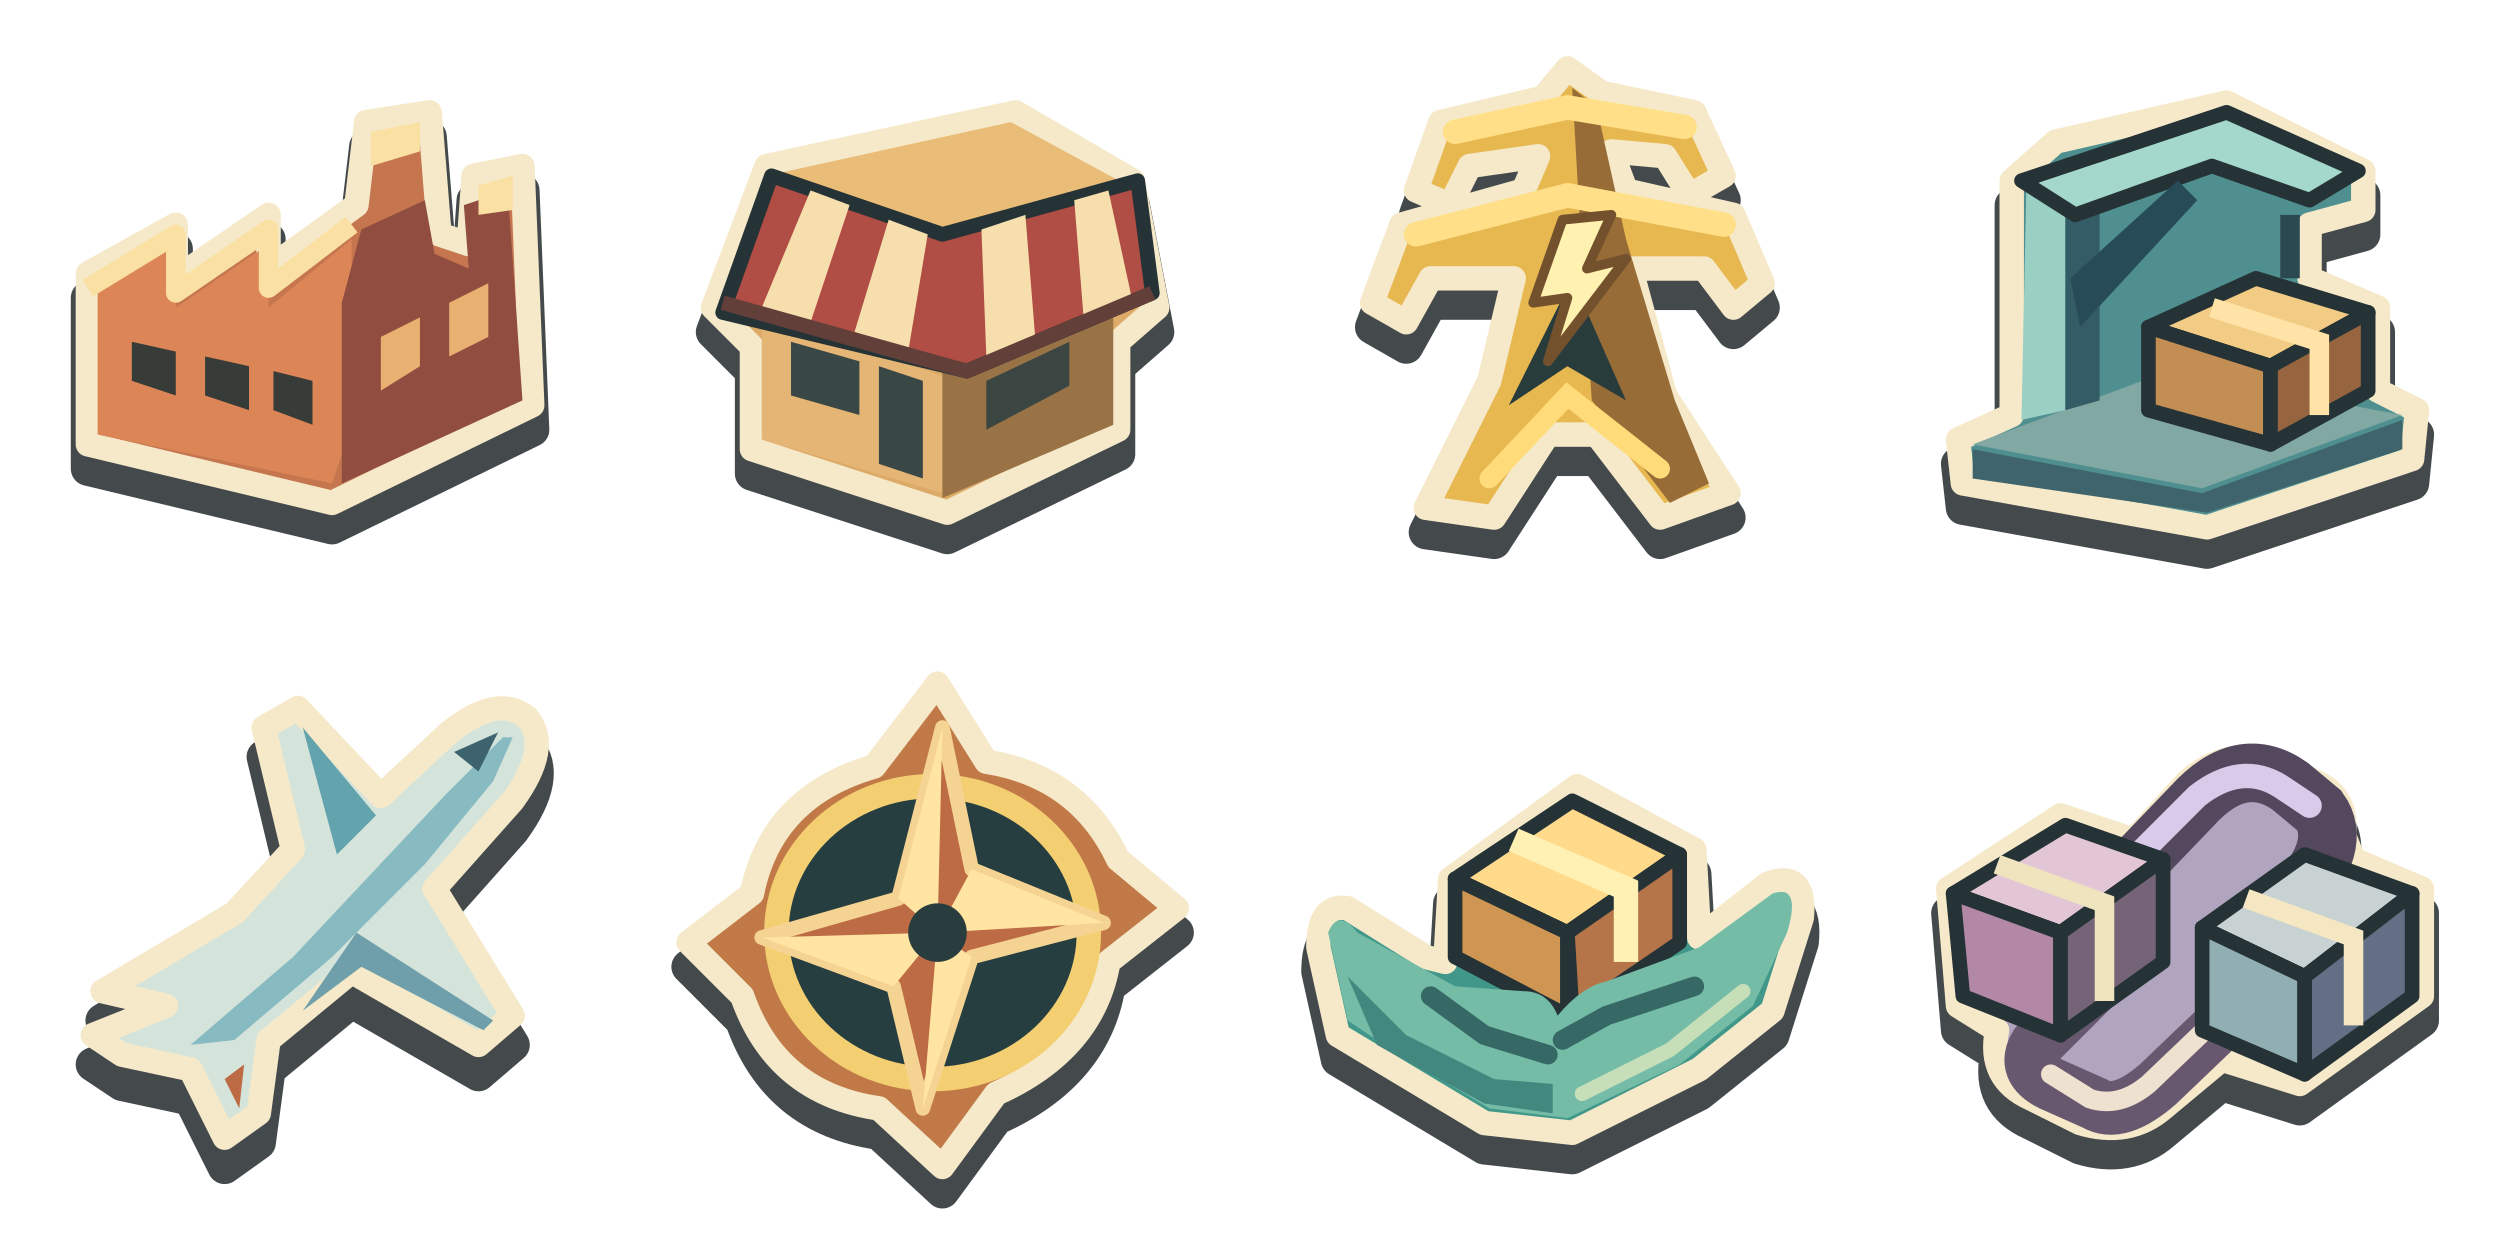
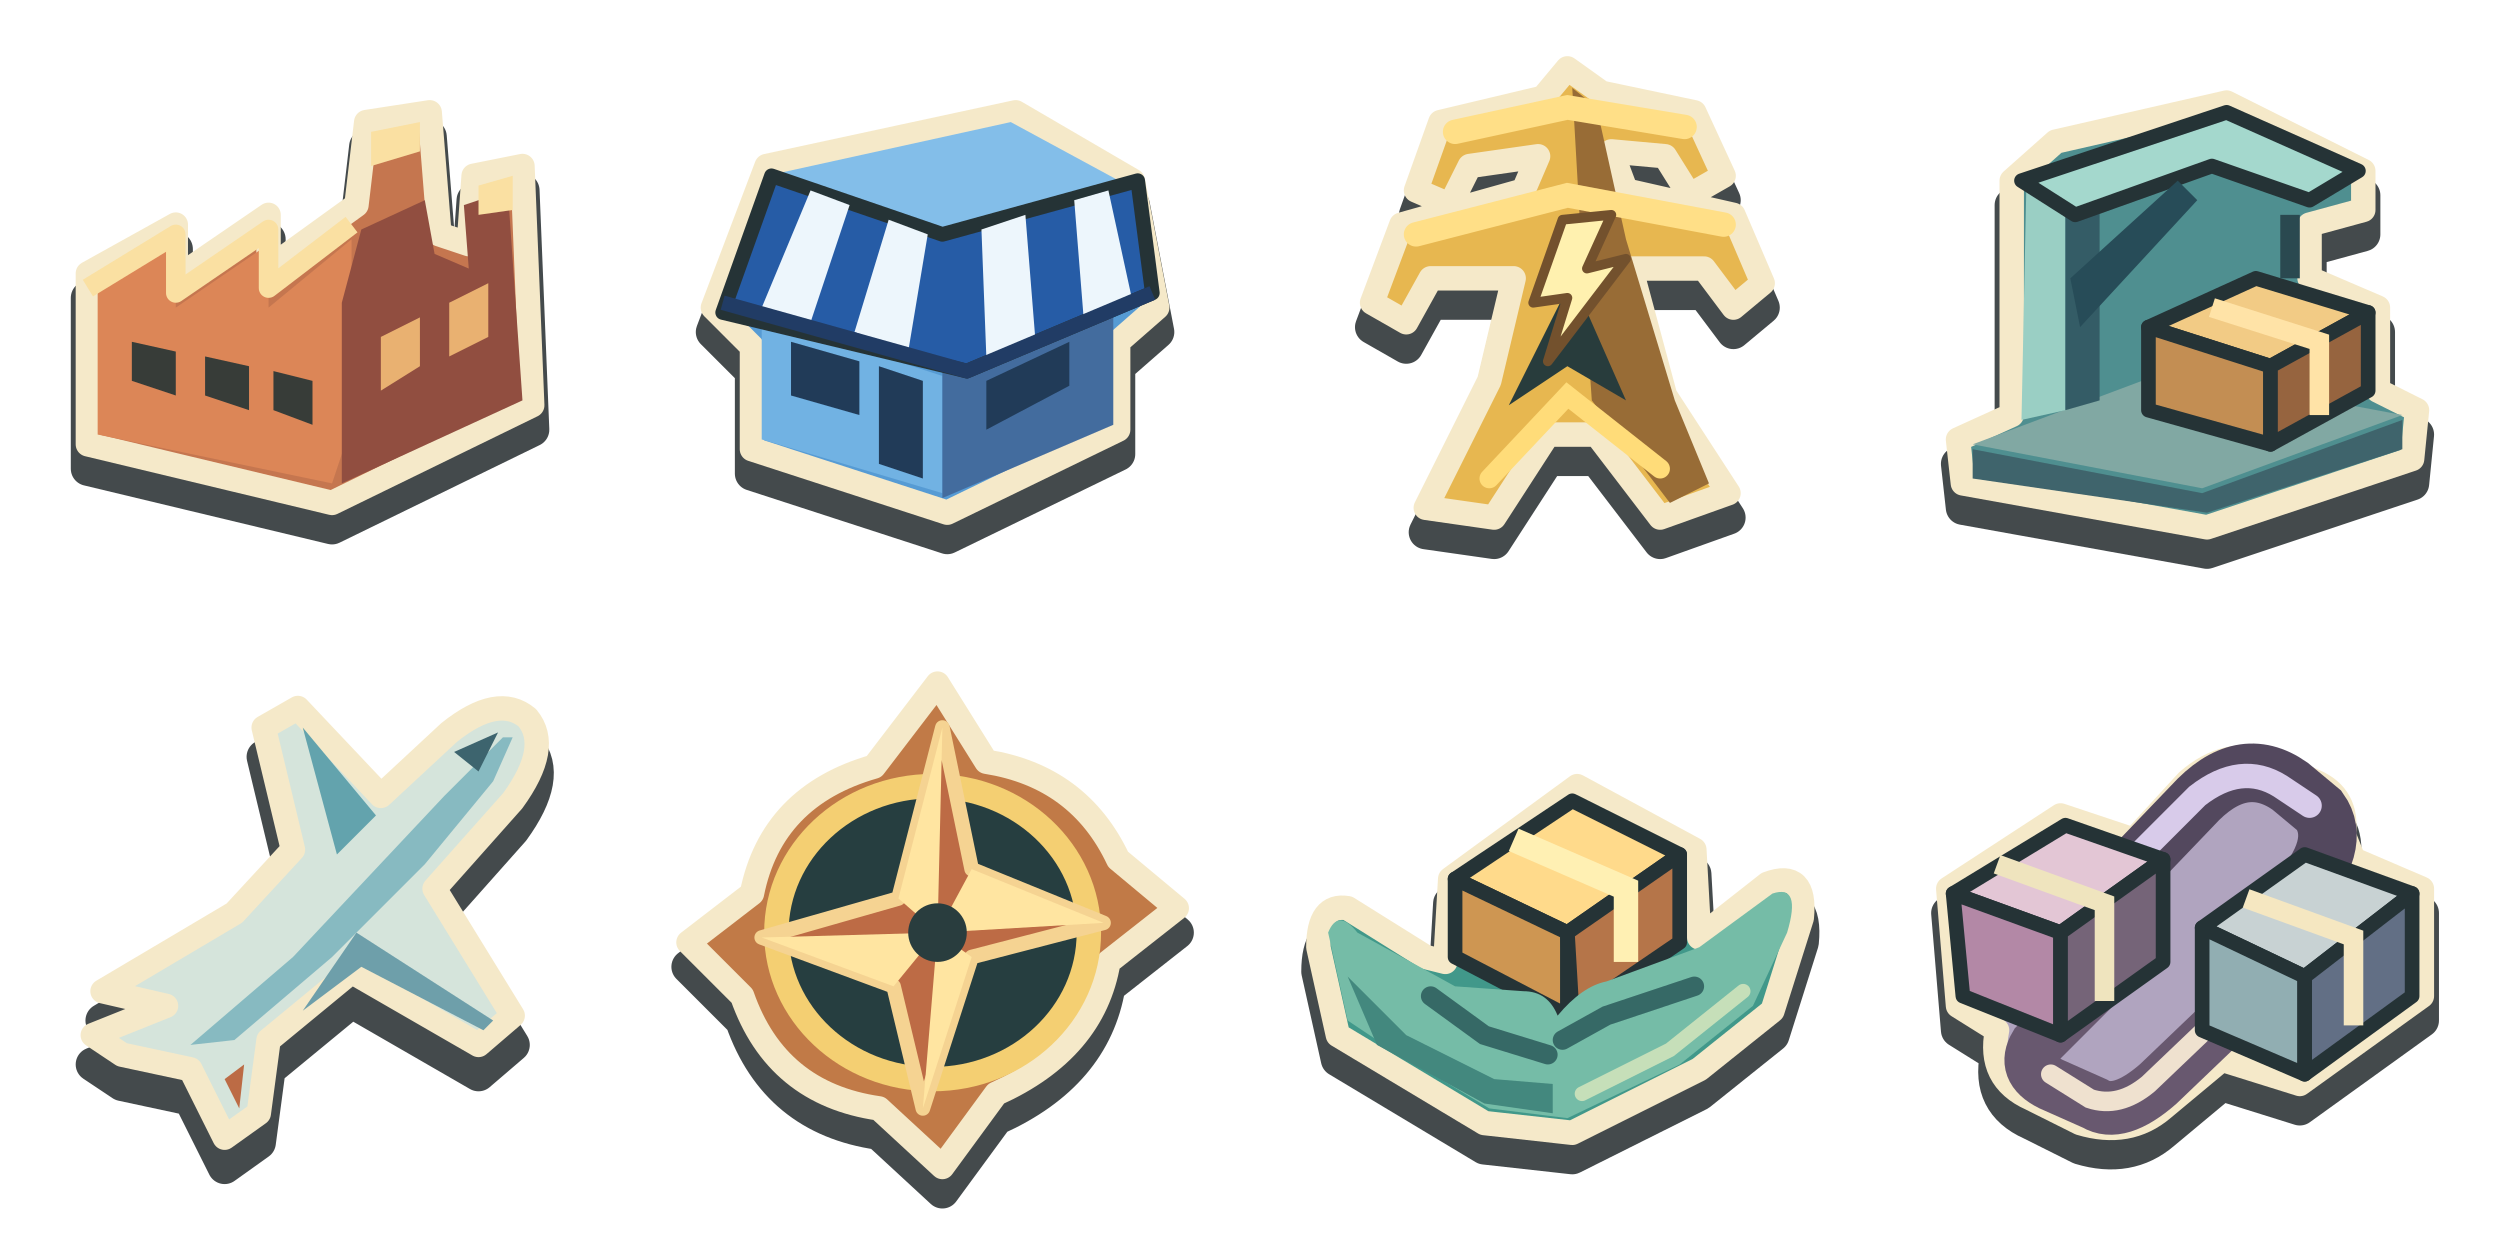
<svg xmlns="http://www.w3.org/2000/svg" xmlns:xlink="http://www.w3.org/1999/xlink" width="512" height="256" viewBox="0 0 512 256">
  <defs>
    <style>
      .shadow { fill:#101719; stroke:#101719; stroke-width:7; opacity:.78; stroke-linejoin:round; }
      .edge {stroke:#f5e9c9;stroke-width:5;stroke-linejoin:round;stroke-linecap:round}
      .ink {stroke:#253336;stroke-width:4;stroke-linejoin:round;stroke-linecap:round}
      .thin {stroke:#253336;stroke-width:3;stroke-linejoin:round;stroke-linecap:round}
    </style>
    <path id="mill-outline" d="M18 91L18 56L36 46L36 57L55 44L55 55L73 42L75 25L88 23L90 48L96 50L97 36L107 34L109 83L68 103Z" />
    <path id="shop-outline" d="M18 63L29 34L80 23L104 37L109 63L101 70L101 88L66 105L26 92L26 71Z" />
    <path id="pylon-outline" d="M36 104L49 78L54 57L37 57L32 66L25 62L31 46L56 39L59 32L45 34L41 42L34 39L39 25L60 20L65 14L72 19L91 23L97 36L90 40L85 32L74 31L77 39L99 44L105 58L99 63L93 55L78 55L85 81L98 101L84 106L71 89L61 89L50 106Z" />
    <path id="crane-outline" d="M17 90L28 85L28 37L37 29L72 21L100 35L100 43L89 46L89 57L103 63L103 80L111 84L110 94L68 108L18 99Z" />
    <path id="aircraft-outline" d="M21 75L48 59L60 46L54 21L61 17L78 35L92 22Q102 14 108 19Q113 25 105 36L89 54L105 80L98 86L72 71L55 85L53 100L46 105L39 91L25 88L19 84L34 78Z" />
    <path id="origin-outline" d="M64 12L74 28Q93 31 101 48L113 58L99 69Q96 87 76 96L65 111L52 99Q31 96 24 76L13 65L26 55Q30 35 51 29Z" />
    <path id="supply-outline" d="M14 66Q14 57 20 58L36 68L40 69L41 52L67 33L91 46L92 64L106 53Q114 50 113 60L107 79L92 91L66 104L48 102L28 90L18 84Z" />
    <path id="solidarity-outline" d="M15 54L38 39L53 44L64 32Q72 25 81 28L90 32Q97 35 96 43L98 48L112 54L112 76L87 94L71 89L59 99Q52 105 42 102L32 97Q23 93 25 83L17 78Z" />
  </defs>
  <g id="producer" aria-label="Producer">
    <use xlink:href="#mill-outline" class="shadow" transform="translate(0 5)" />
    <use xlink:href="#mill-outline" class="edge" fill="#c5764f" />
    <path d="M20 59L36 50L36 63L55 50L55 63L72 49L72 87L68 99L20 89Z" fill="#dc8657" />
    <path d="M74 47L87 41L89 52L96 55L95 42L104 39L107 82L70 99L70 62Z" fill="#914e40" />
    <path d="M76 27L86 25L86 31L76 34ZM98 38L105 36L105 43L98 44Z" fill="#fae0a2" />
    <path d="M18 59L36 48V60L55 47V59L72 46" fill="none" stroke="#fae0a2" stroke-width="4" stroke-linejoin="round" />
    <path d="M27 70L36 72V81L27 78ZM42 73L51 75V84L42 81ZM56 76L64 78V87L56 84Z" fill="#373c38" />
    <path d="M78 69L86 65V75L78 80ZM92 62L100 58V69L92 73Z" fill="#e9b171" />
  </g>
  <g id="shop" transform="translate(128)" aria-label="Shop">
    <use xlink:href="#shop-outline" class="shadow" transform="translate(0 5)" />
-     <use xlink:href="#shop-outline" class="edge" fill="#ddaa68" />
-     <path d="M28 65L65 77V101L28 90Z" fill="#e4b574" />
-     <path d="M65 76L100 62V87L65 102Z" fill="#997346" />
-     <path d="M34 70L48 74V85L34 81ZM52 75L61 78V98L52 95Z" fill="#394747" />
-     <path d="M74 78L91 70V79L74 88Z" fill="#3b4642" />
-     <path d="M29 36L79 25L103 38L63 53Z" fill="#e9bc77" />
-     <path d="M30 36L65 48L105 37L108 60L70 76L20 64Z" fill="#b04d44" class="thin" />
-     <path d="M38 39L46 42L38 66L28 63ZM54 45L62 48L58 72L47 68ZM73 47L82 44L84 69L74 73ZM92 41L99 39L104 62L94 66Z" fill="#f7dfad" />
-     <path d="M20 62L70 76L108 60" fill="none" stroke="#633f39" stroke-width="3" />
+     <use xlink:href="#shop-outline" class="edge" fill="#569bd4" />
+     <path d="M28 65L65 77V101L28 90Z" fill="#71b2e3" />
+     <path d="M65 76L100 62V87L65 102Z" fill="#436c9e" />
+     <path d="M34 70L48 74V85L34 81ZM52 75L61 78V98L52 95Z" fill="#213b58" />
+     <path d="M74 78L91 70V79L74 88Z" fill="#213b58" />
+     <path d="M29 36L79 25L103 38L63 53Z" fill="#83bee9" />
+     <path d="M30 36L65 48L105 37L108 60L70 76L20 64Z" fill="#265ca6" class="thin" />
+     <path d="M38 39L46 42L38 66L28 63ZM54 45L62 48L58 72L47 68ZM73 47L82 44L84 69L74 73ZM92 41L99 39L104 62L94 66Z" fill="#edf6fc" />
+     <path d="M20 62L70 76L108 60" fill="none" stroke="#213c65" stroke-width="3" />
  </g>
  <g id="utility" transform="translate(256)" aria-label="Utility">
    <use xlink:href="#pylon-outline" class="shadow" transform="translate(0 5)" />
    <use xlink:href="#pylon-outline" class="edge" fill="#e7b750" />
    <path d="M66 18L71 22L77 49L87 82L94 99L86 103L70 82L68 53Z" fill="#986c36" />
    <path d="M42 27L65 22L89 26M34 48L65 40L97 46" fill="none" stroke="#ffdf87" stroke-width="5" stroke-linecap="round" />
    <path d="M53 83L66 57L77 82L65 75Z" fill="#283c3c" />
    <path d="M64 45L58 62L65 61L61 74L77 53L69 55L74 44Z" fill="#fff1af" stroke="#73512d" stroke-width="2" stroke-linejoin="round" />
    <path d="M49 98L65 81L84 96" fill="none" stroke="#ffdc79" stroke-width="4" stroke-linecap="round" />
  </g>
  <g id="freight-terminal" transform="translate(384)" aria-label="Freight terminal">
    <use xlink:href="#crane-outline" class="shadow" transform="translate(0 5)" />
    <use xlink:href="#crane-outline" class="edge" fill="#4f8f90" />
    <path d="M20 91L60 76L108 85L67 100Z" fill="#81a8a3" />
    <path d="M20 92L67 101L108 86V92L68 105L20 98Z" fill="#3f646c" />
    <path d="M30 86L31 38L39 35L39 84Z" fill="#9acfc4" />
    <path d="M39 84L39 36L46 38V82Z" fill="#345c66" />
    <path d="M30 37L72 23L99 35L89 41L69 34L41 44Z" fill="#a4d8cd" class="thin" />
    <path d="M42 67L66 41L62 37L40 57Z" fill="#274c58" />
    <path d="M85 44V57" fill="none" stroke="#2a4950" stroke-width="4" />
    <path d="M56 67L78 57L101 64L81 75Z" fill="#f2cb85" class="thin" />
    <path d="M56 67L81 75V91L56 84Z" fill="#c38e53" class="thin" />
    <path d="M81 75L101 64V80L81 91Z" fill="#96643f" class="thin" />
    <path d="M69 63L91 70V85" fill="none" stroke="#ffe3a7" stroke-width="4" />
  </g>
  <g id="airport" transform="translate(0 128)" aria-label="Airport">
    <use xlink:href="#aircraft-outline" class="shadow" transform="translate(0 6)" />
    <use xlink:href="#aircraft-outline" class="edge" fill="#d5e4db" />
    <path d="M39 86L60 68L91 35L103 23L105 23L101 32L87 49L68 68L48 85Z" fill="#87bac1" />
    <path d="M62 21L77 39L69 47Z" fill="#63a3ad" />
    <path d="M73 63L101 81L99 83L74 70L62 79Z" fill="#6e9faa" />
    <path d="M93 26L102 22L98 30Z" fill="#3d646e" />
    <path d="M46 93L50 90L49 99Z" fill="#bc6b45" />
  </g>
  <g id="origin-selected-hub" transform="translate(128 128)" aria-label="Origin or selected hub">
    <use xlink:href="#origin-outline" class="shadow" transform="translate(0 5)" />
    <use xlink:href="#origin-outline" class="edge" fill="#c17a47" />
    <ellipse cx="63" cy="63" rx="32" ry="30" fill="#263e40" stroke="#f4cf72" stroke-width="5" />
    <path d="M65 21L71 50L98 61L71 68L61 99L55 74L28 64L56 56Z" fill="#bd6b45" stroke="#f5d392" stroke-width="3" stroke-linejoin="round" />
    <path d="M65 21L64 63L56 56ZM98 61L64 63L71 50ZM61 99L64 63L71 68ZM28 64L64 63L55 74Z" fill="#ffe5a1" />
    <circle cx="64" cy="63" r="6" fill="#293d3e" />
  </g>
  <g id="local-aid-partner" transform="translate(256 128)" aria-label="Local aid partner">
    <use xlink:href="#supply-outline" class="shadow" transform="translate(0 5)" />
    <use xlink:href="#supply-outline" class="edge" fill="#41988a" />
    <path d="M42 52L66 36L88 47L65 63Z" fill="#ffda8b" class="thin" />
    <path d="M42 52L65 63V80L42 68Z" fill="#ce9652" class="thin" />
    <path d="M65 63L88 47V65L66 80Z" fill="#b57549" class="thin" />
    <path d="M54 44L77 54V69" fill="none" stroke="#fff0b3" stroke-width="5" />
    <path d="M16 63Q18 58 22 63L42 74L56 75Q61 75 63 80Q68 74 73 73L92 66L107 55Q113 53 110 63L103 78L88 90L65 101L49 99L29 87L20 81Z" fill="#75bca7" />
    <path d="M20 72L32 84L50 93L62 94L62 100L48 98L26 86Z" fill="#43887e" />
    <path d="M37 76L48 84L61 88M64 85L73 80L91 74" fill="none" stroke="#366966" stroke-width="4" stroke-linecap="round" />
    <path d="M68 96L86 87L101 75" fill="none" stroke="#c6dfb9" stroke-width="3" stroke-linecap="round" />
  </g>
  <g id="remote-aid-partner" transform="translate(384 128)" aria-label="Remote aid partner">
    <use xlink:href="#solidarity-outline" class="shadow" transform="translate(0 5)" />
    <use xlink:href="#solidarity-outline" class="edge" fill="#b0a4bf" />
    <path d="M42 61L65 37Q75 26 85 33L91 38Q96 45 86 56L75 65" fill="none" stroke="#53485e" stroke-width="12" stroke-linecap="round" />
    <path d="M43 58L66 35Q75 28 83 33L89 37" fill="none" stroke="#d8cbea" stroke-width="5" stroke-linecap="round" />
    <path d="M44 75L33 86Q30 91 36 94L45 98Q50 101 58 94L81 72" fill="none" stroke="#68586f" stroke-width="11" stroke-linecap="round" />
    <path d="M36 92L44 97Q50 99 56 94L78 73" fill="none" stroke="#efe1cf" stroke-width="4" stroke-linecap="round" />
    <path d="M16 55L39 41L59 48L38 63Z" fill="#e3c6d5" class="thin" />
    <path d="M16 55L38 63V84L18 76Z" fill="#b388a6" class="thin" />
    <path d="M38 63L59 48V69L38 84Z" fill="#756478" class="thin" />
    <path d="M25 49L47 57V77" fill="none" stroke="#efe4be" stroke-width="4" />
    <path d="M67 62L88 47L110 55L88 72Z" fill="#c8d2d3" class="thin" />
    <path d="M67 62L88 72V92L67 83Z" fill="#91aeb2" class="thin" />
    <path d="M88 72L110 55V76L88 92Z" fill="#626f85" class="thin" />
    <path d="M76 56L98 64V82" fill="none" stroke="#f5e7c1" stroke-width="4" />
  </g>
</svg>
